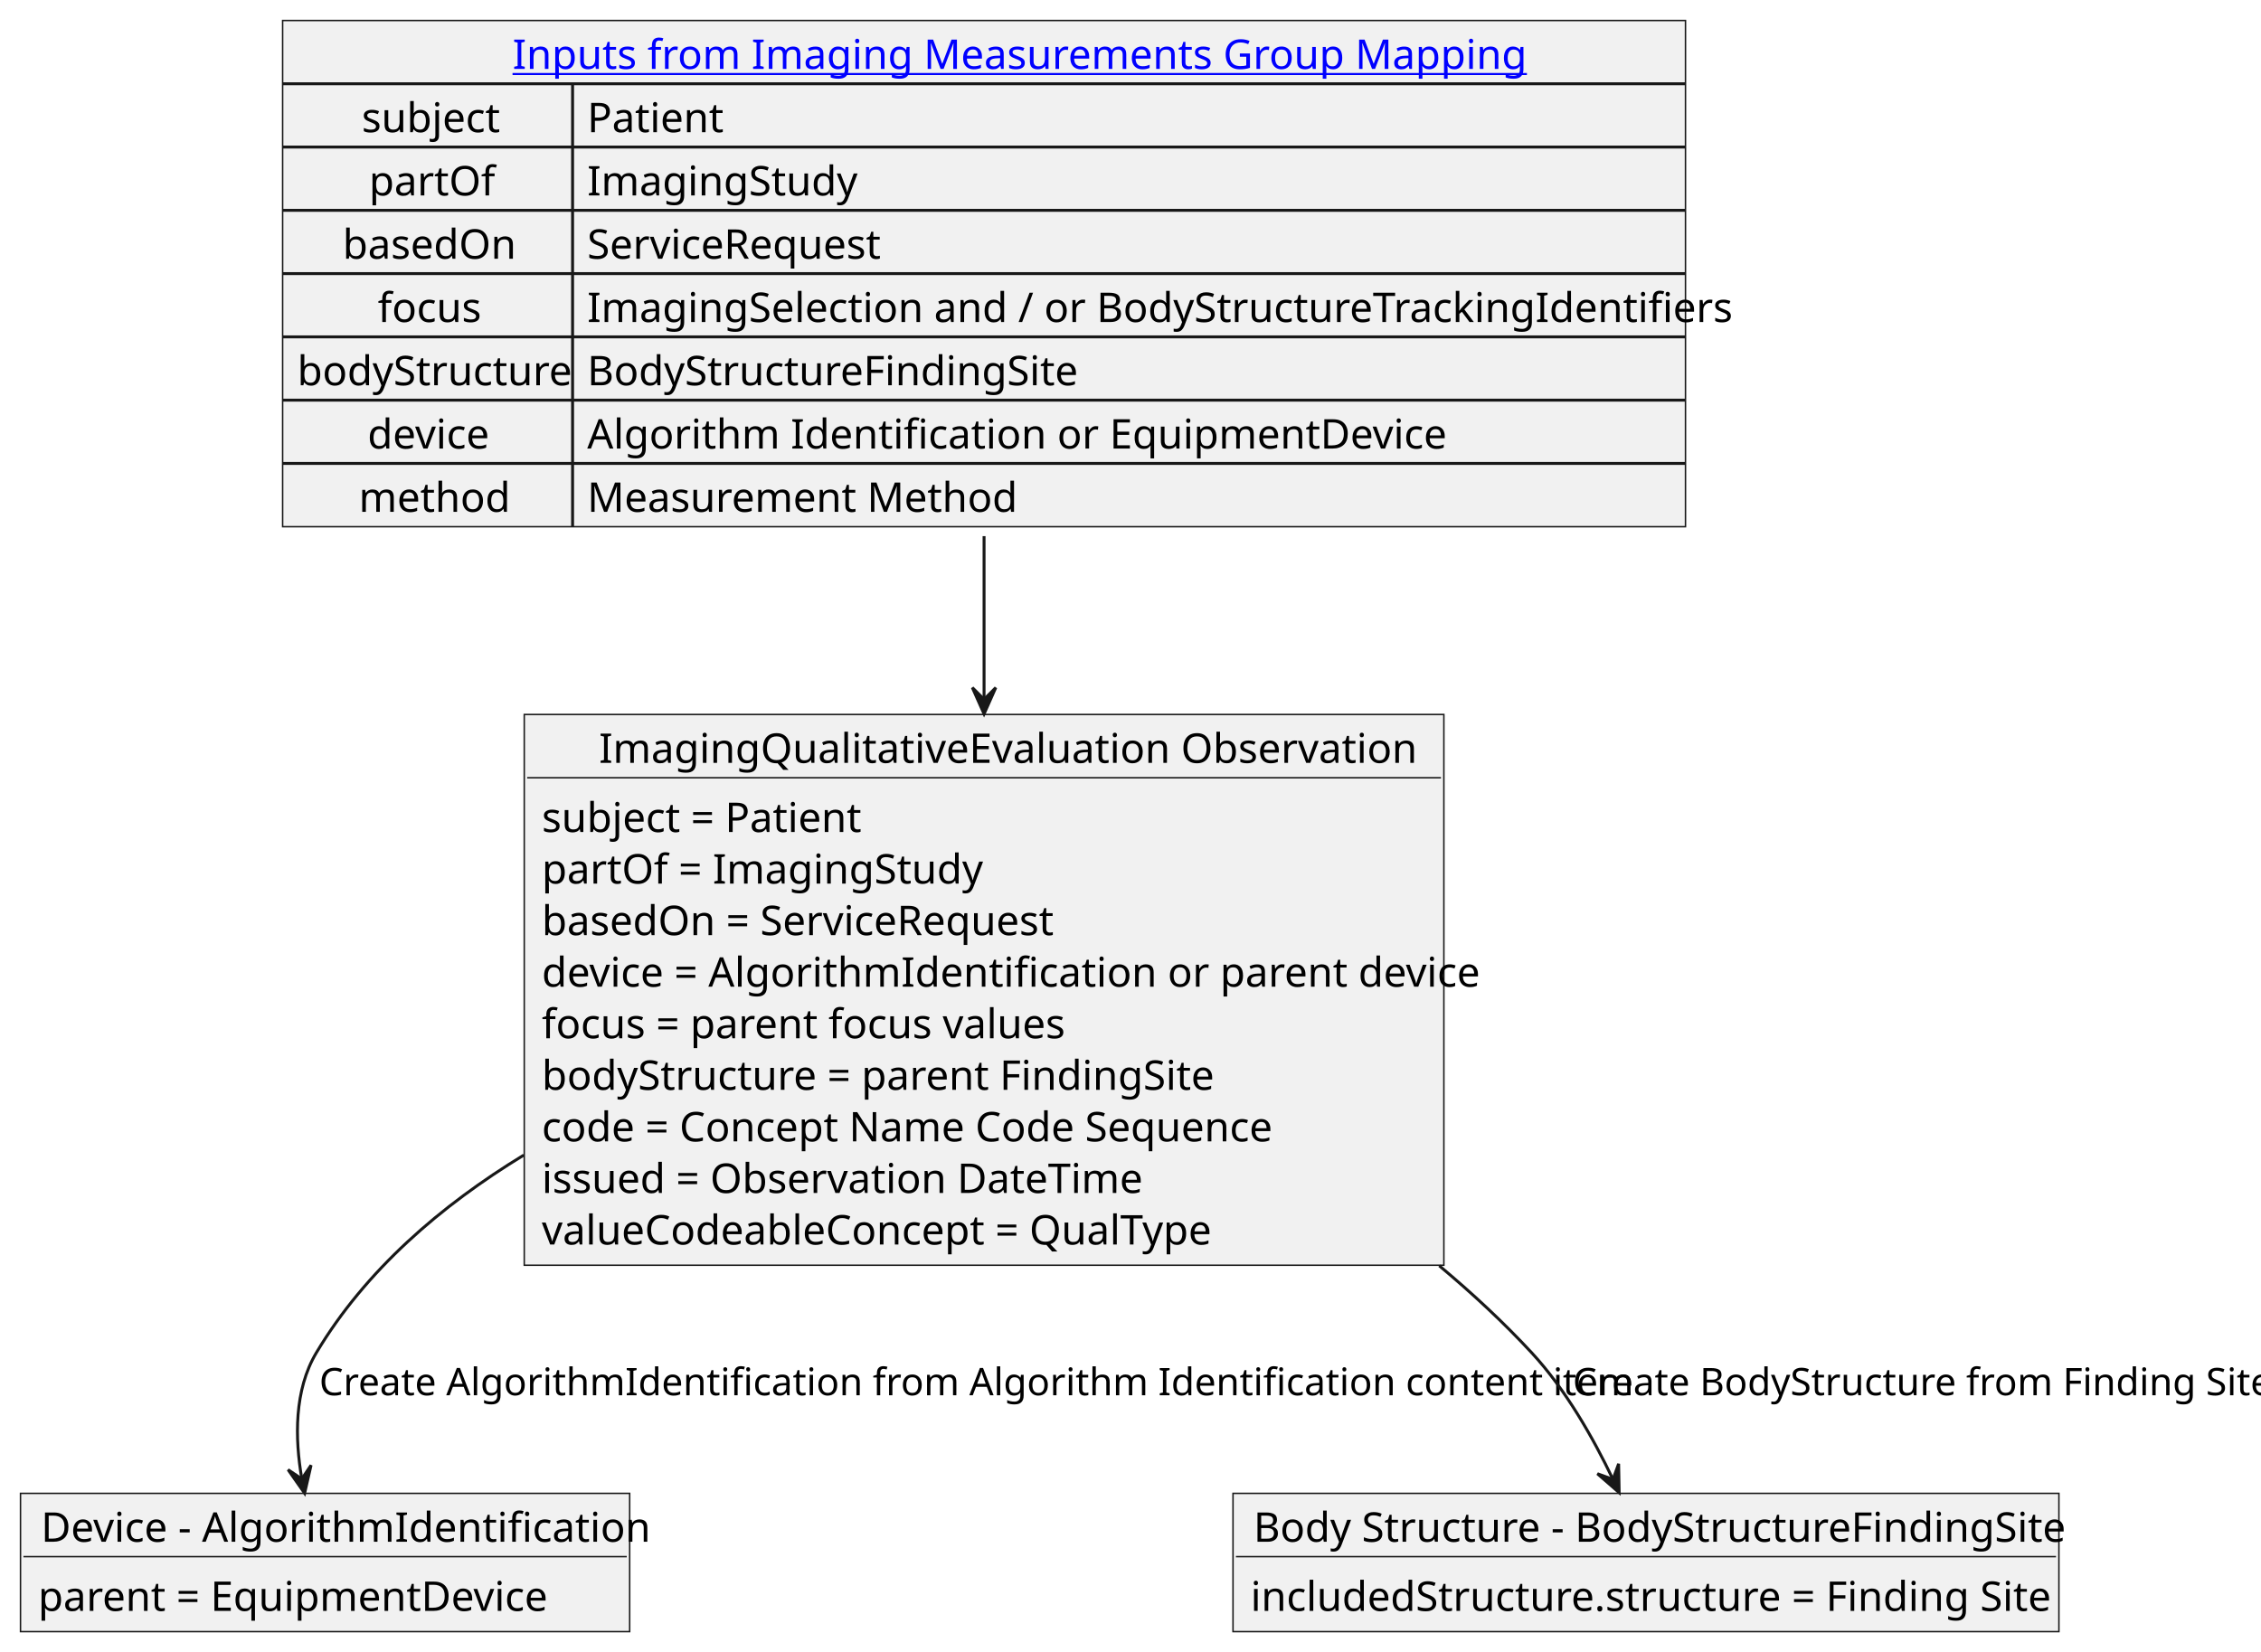
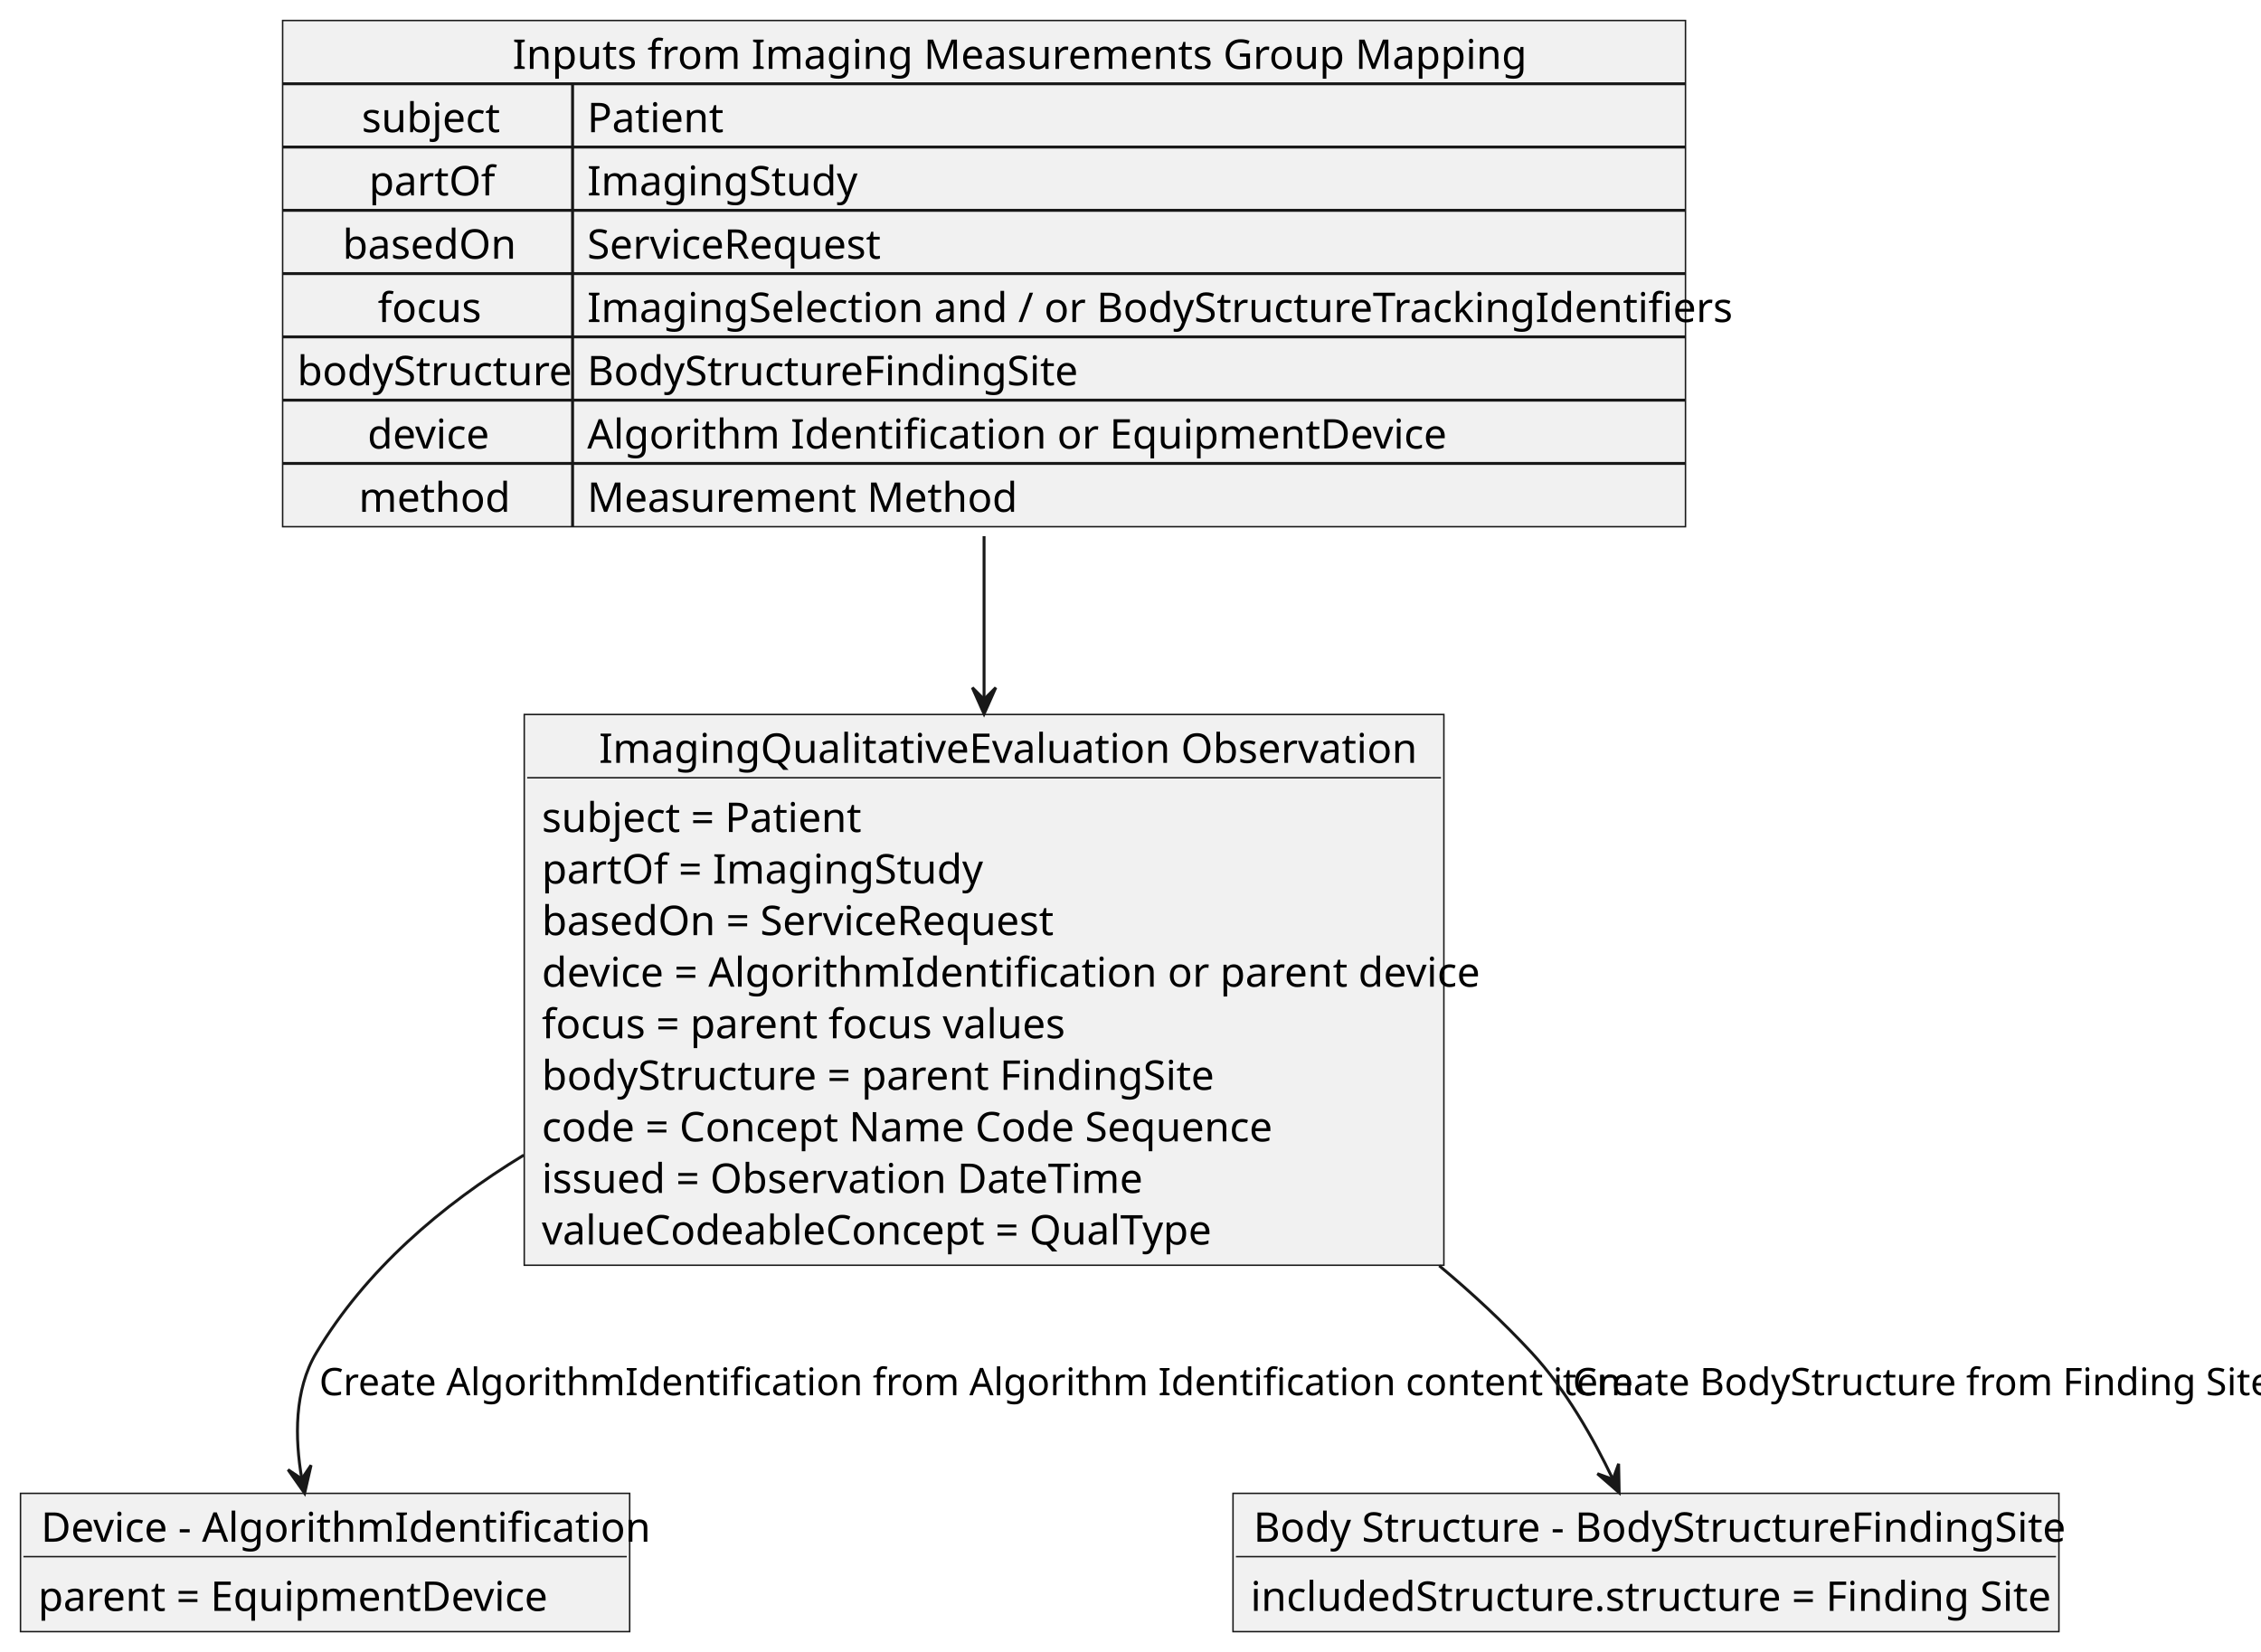
- <svg xmlns="http://www.w3.org/2000/svg" xmlns:xlink="http://www.w3.org/1999/xlink" contentStyleType="text/css" height="564px" preserveAspectRatio="none" style="width:772px;height:564px;background:#FFFFFF;" version="1.1" viewBox="0 0 772 564" width="772px" zoomAndPan="magnify">
+ <svg xmlns="http://www.w3.org/2000/svg" contentStyleType="text/css" height="564px" preserveAspectRatio="none" style="width:772px;height:564px;background:#FFFFFF;" version="1.1" viewBox="0 0 772 564" width="772px" zoomAndPan="magnify">
  <defs />
  <g>
    <g id="elem_inputs">
      <rect fill="#F1F1F1" height="172.875" style="stroke:#181818;stroke-width:0.5;" width="479" x="96.5" y="7" />
-       <a href="mapping.html#imaging-measurement-group-mapping" target="_top" title="mapping.html#imaging-measurement-group-mapping" xlink:actuate="onRequest" xlink:href="mapping.html#imaging-measurement-group-mapping" xlink:show="new" xlink:title="mapping.html#imaging-measurement-group-mapping" xlink:type="simple">
-         <text fill="#0000FF" font-family="sans-serif" font-size="14" lengthAdjust="spacing" text-decoration="underline" textLength="322" x="175" y="23.533">Inputs from Imaging Measurements Group Mapping</text>
-       </a>
+       <text fill="#000000" font-family="sans-serif" font-size="14" lengthAdjust="spacing" textLength="322" x="175" y="23.533">Inputs from Imaging Measurements Group Mapping</text>
      <line style="stroke:#181818;stroke-width:1.0;" x1="96.5" x2="575.5" y1="28.609" y2="28.609" />
      <text fill="#000000" font-family="sans-serif" font-size="14" lengthAdjust="spacing" textLength="45" x="123.5" y="45.143">subject</text>
      <text fill="#000000" font-family="sans-serif" font-size="14" lengthAdjust="spacing" textLength="44" x="200.5" y="45.143">Patient</text>
      <line style="stroke:#181818;stroke-width:1.0;" x1="195.5" x2="195.5" y1="28.609" y2="50.219" />
      <line style="stroke:#181818;stroke-width:1.0;" x1="96.5" x2="575.5" y1="50.219" y2="50.219" />
      <text fill="#000000" font-family="sans-serif" font-size="14" lengthAdjust="spacing" textLength="40" x="126" y="66.752">partOf</text>
      <text fill="#000000" font-family="sans-serif" font-size="14" lengthAdjust="spacing" textLength="85" x="200.5" y="66.752">ImagingStudy</text>
      <line style="stroke:#181818;stroke-width:1.0;" x1="195.5" x2="195.5" y1="50.219" y2="71.828" />
      <line style="stroke:#181818;stroke-width:1.0;" x1="96.5" x2="575.5" y1="71.828" y2="71.828" />
      <text fill="#000000" font-family="sans-serif" font-size="14" lengthAdjust="spacing" textLength="58" x="117" y="88.361">basedOn</text>
      <text fill="#000000" font-family="sans-serif" font-size="14" lengthAdjust="spacing" textLength="100" x="200.5" y="88.361">ServiceRequest</text>
      <line style="stroke:#181818;stroke-width:1.0;" x1="195.5" x2="195.5" y1="71.828" y2="93.438" />
      <line style="stroke:#181818;stroke-width:1.0;" x1="96.5" x2="575.5" y1="93.438" y2="93.438" />
      <text fill="#000000" font-family="sans-serif" font-size="14" lengthAdjust="spacing" textLength="34" x="129" y="109.971">focus</text>
      <text fill="#000000" font-family="sans-serif" font-size="14" lengthAdjust="spacing" textLength="370" x="200.5" y="109.971">ImagingSelection and / or BodyStructureTrackingIdentifiers</text>
      <line style="stroke:#181818;stroke-width:1.0;" x1="195.5" x2="195.5" y1="93.438" y2="115.047" />
      <line style="stroke:#181818;stroke-width:1.0;" x1="96.5" x2="575.5" y1="115.047" y2="115.047" />
      <text fill="#000000" font-family="sans-serif" font-size="14" lengthAdjust="spacing" textLength="89" x="101.5" y="131.58">bodyStructure</text>
      <text fill="#000000" font-family="sans-serif" font-size="14" lengthAdjust="spacing" textLength="161" x="200.5" y="131.58">BodyStructureFindingSite</text>
      <line style="stroke:#181818;stroke-width:1.0;" x1="195.5" x2="195.5" y1="115.047" y2="136.656" />
      <line style="stroke:#181818;stroke-width:1.0;" x1="96.5" x2="575.5" y1="136.656" y2="136.656" />
      <text fill="#000000" font-family="sans-serif" font-size="14" lengthAdjust="spacing" textLength="41" x="125.5" y="153.19">device</text>
      <text fill="#000000" font-family="sans-serif" font-size="14" lengthAdjust="spacing" textLength="273" x="200.5" y="153.19">Algorithm Identification or EquipmentDevice</text>
      <line style="stroke:#181818;stroke-width:1.0;" x1="195.5" x2="195.5" y1="136.656" y2="158.266" />
      <line style="stroke:#181818;stroke-width:1.0;" x1="96.5" x2="575.5" y1="158.266" y2="158.266" />
      <text fill="#000000" font-family="sans-serif" font-size="14" lengthAdjust="spacing" textLength="47" x="122.5" y="174.799">method</text>
      <text fill="#000000" font-family="sans-serif" font-size="14" lengthAdjust="spacing" textLength="137" x="200.5" y="174.799">Measurement Method</text>
      <line style="stroke:#181818;stroke-width:1.0;" x1="195.5" x2="195.5" y1="158.266" y2="179.875" />
    </g>
    <g id="elem_AlgorithmIdentification">
      <rect fill="#F1F1F1" height="47.219" style="stroke:#181818;stroke-width:0.5;" width="208" x="7" y="510" />
      <text fill="#000000" font-family="sans-serif" font-size="14" lengthAdjust="spacing" textLength="194" x="14" y="526.533">Device - AlgorithmIdentification</text>
      <line style="stroke:#181818;stroke-width:0.5;" x1="8" x2="214" y1="531.609" y2="531.609" />
      <text fill="#000000" font-family="sans-serif" font-size="14" lengthAdjust="spacing" textLength="167" x="13" y="550.143">parent = EquipmentDevice</text>
    </g>
    <g id="elem_BodyStructureFindingSite">
      <rect fill="#F1F1F1" height="47.219" style="stroke:#181818;stroke-width:0.5;" width="282" x="421" y="510" />
      <text fill="#000000" font-family="sans-serif" font-size="14" lengthAdjust="spacing" textLength="268" x="428" y="526.533">Body Structure - BodyStructureFindingSite</text>
      <line style="stroke:#181818;stroke-width:0.5;" x1="422" x2="702" y1="531.609" y2="531.609" />
      <text fill="#000000" font-family="sans-serif" font-size="14" lengthAdjust="spacing" textLength="262" x="427" y="550.143">includedStructure.structure = Finding Site</text>
    </g>
    <g id="elem_imagingQualitativeEvaluation">
      <rect fill="#F1F1F1" height="188.094" style="stroke:#181818;stroke-width:0.5;" width="314" x="179" y="244" />
      <text fill="#000000" font-family="sans-serif" font-size="14" lengthAdjust="spacing" textLength="263" x="204.5" y="260.533">ImagingQualitativeEvaluation Observation</text>
      <line style="stroke:#181818;stroke-width:0.5;" x1="180" x2="492" y1="265.609" y2="265.609" />
      <text fill="#000000" font-family="sans-serif" font-size="14" lengthAdjust="spacing" textLength="105" x="185" y="284.143">subject = Patient</text>
      <text fill="#000000" font-family="sans-serif" font-size="14" lengthAdjust="spacing" textLength="141" x="185" y="301.752">partOf = ImagingStudy</text>
      <text fill="#000000" font-family="sans-serif" font-size="14" lengthAdjust="spacing" textLength="174" x="185" y="319.361">basedOn = ServiceRequest</text>
      <text fill="#000000" font-family="sans-serif" font-size="14" lengthAdjust="spacing" textLength="302" x="185" y="336.971">device = AlgorithmIdentification or parent device</text>
      <text fill="#000000" font-family="sans-serif" font-size="14" lengthAdjust="spacing" textLength="174" x="185" y="354.58">focus = parent focus values</text>
      <text fill="#000000" font-family="sans-serif" font-size="14" lengthAdjust="spacing" textLength="221" x="185" y="372.19">bodyStructure = parent FindingSite</text>
      <text fill="#000000" font-family="sans-serif" font-size="14" lengthAdjust="spacing" textLength="246" x="185" y="389.799">code = Concept Name Code Sequence</text>
      <text fill="#000000" font-family="sans-serif" font-size="14" lengthAdjust="spacing" textLength="199" x="185" y="407.408">issued = Observation DateTime</text>
      <text fill="#000000" font-family="sans-serif" font-size="14" lengthAdjust="spacing" textLength="226" x="185" y="425.018">valueCodeableConcept = QualType</text>
    </g>
    <g id="link_imagingQualitativeEvaluation_AlgorithmIdentification">
      <path codeLine="32" d="M178.84,394.48 C150.59,411.69 124.83,433.81 108,462 C100.4,474.74 100.66,491.21 103.05,505.02 " fill="none" id="imagingQualitativeEvaluation-to-AlgorithmIdentification" style="stroke:#181818;stroke-width:1.0;" />
      <polygon fill="#181818" points="104.01,509.98,106.21,500.38,103.051,505.073,98.359,501.914,104.01,509.98" style="stroke:#181818;stroke-width:1.0;" />
      <text fill="#000000" font-family="sans-serif" font-size="13" lengthAdjust="spacing" textLength="409" x="109" y="476.495">Create AlgorithmIdentification from Algorithm Identification content item</text>
    </g>
    <g id="link_imagingQualitativeEvaluation_BodyStructureFindingSite">
      <path codeLine="33" d="M491.42,432.26 C502.67,441.66 513.36,451.59 523,462 C534.61,474.54 544.03,491.17 550.69,505.13 " fill="none" id="imagingQualitativeEvaluation-to-BodyStructureFindingSite" style="stroke:#181818;stroke-width:1.0;" />
      <polygon fill="#181818" points="552.85,509.75,552.667,499.903,550.735,505.219,545.418,503.287,552.85,509.75" style="stroke:#181818;stroke-width:1.0;" />
      <text fill="#000000" font-family="sans-serif" font-size="13" lengthAdjust="spacing" textLength="227" x="537" y="476.495">Create BodyStructure from Finding Site</text>
    </g>
    <g id="link_inputs_imagingQualitativeEvaluation">
      <path codeLine="35" d="M336,183.1 C336,201.18 336,220.29 336,238.66 " fill="none" id="inputs-to-imagingQualitativeEvaluation" style="stroke:#181818;stroke-width:1.0;" />
      <polygon fill="#181818" points="336,243.83,340,234.83,336,238.83,332,234.83,336,243.83" style="stroke:#181818;stroke-width:1.0;" />
    </g>
  </g>
</svg>
